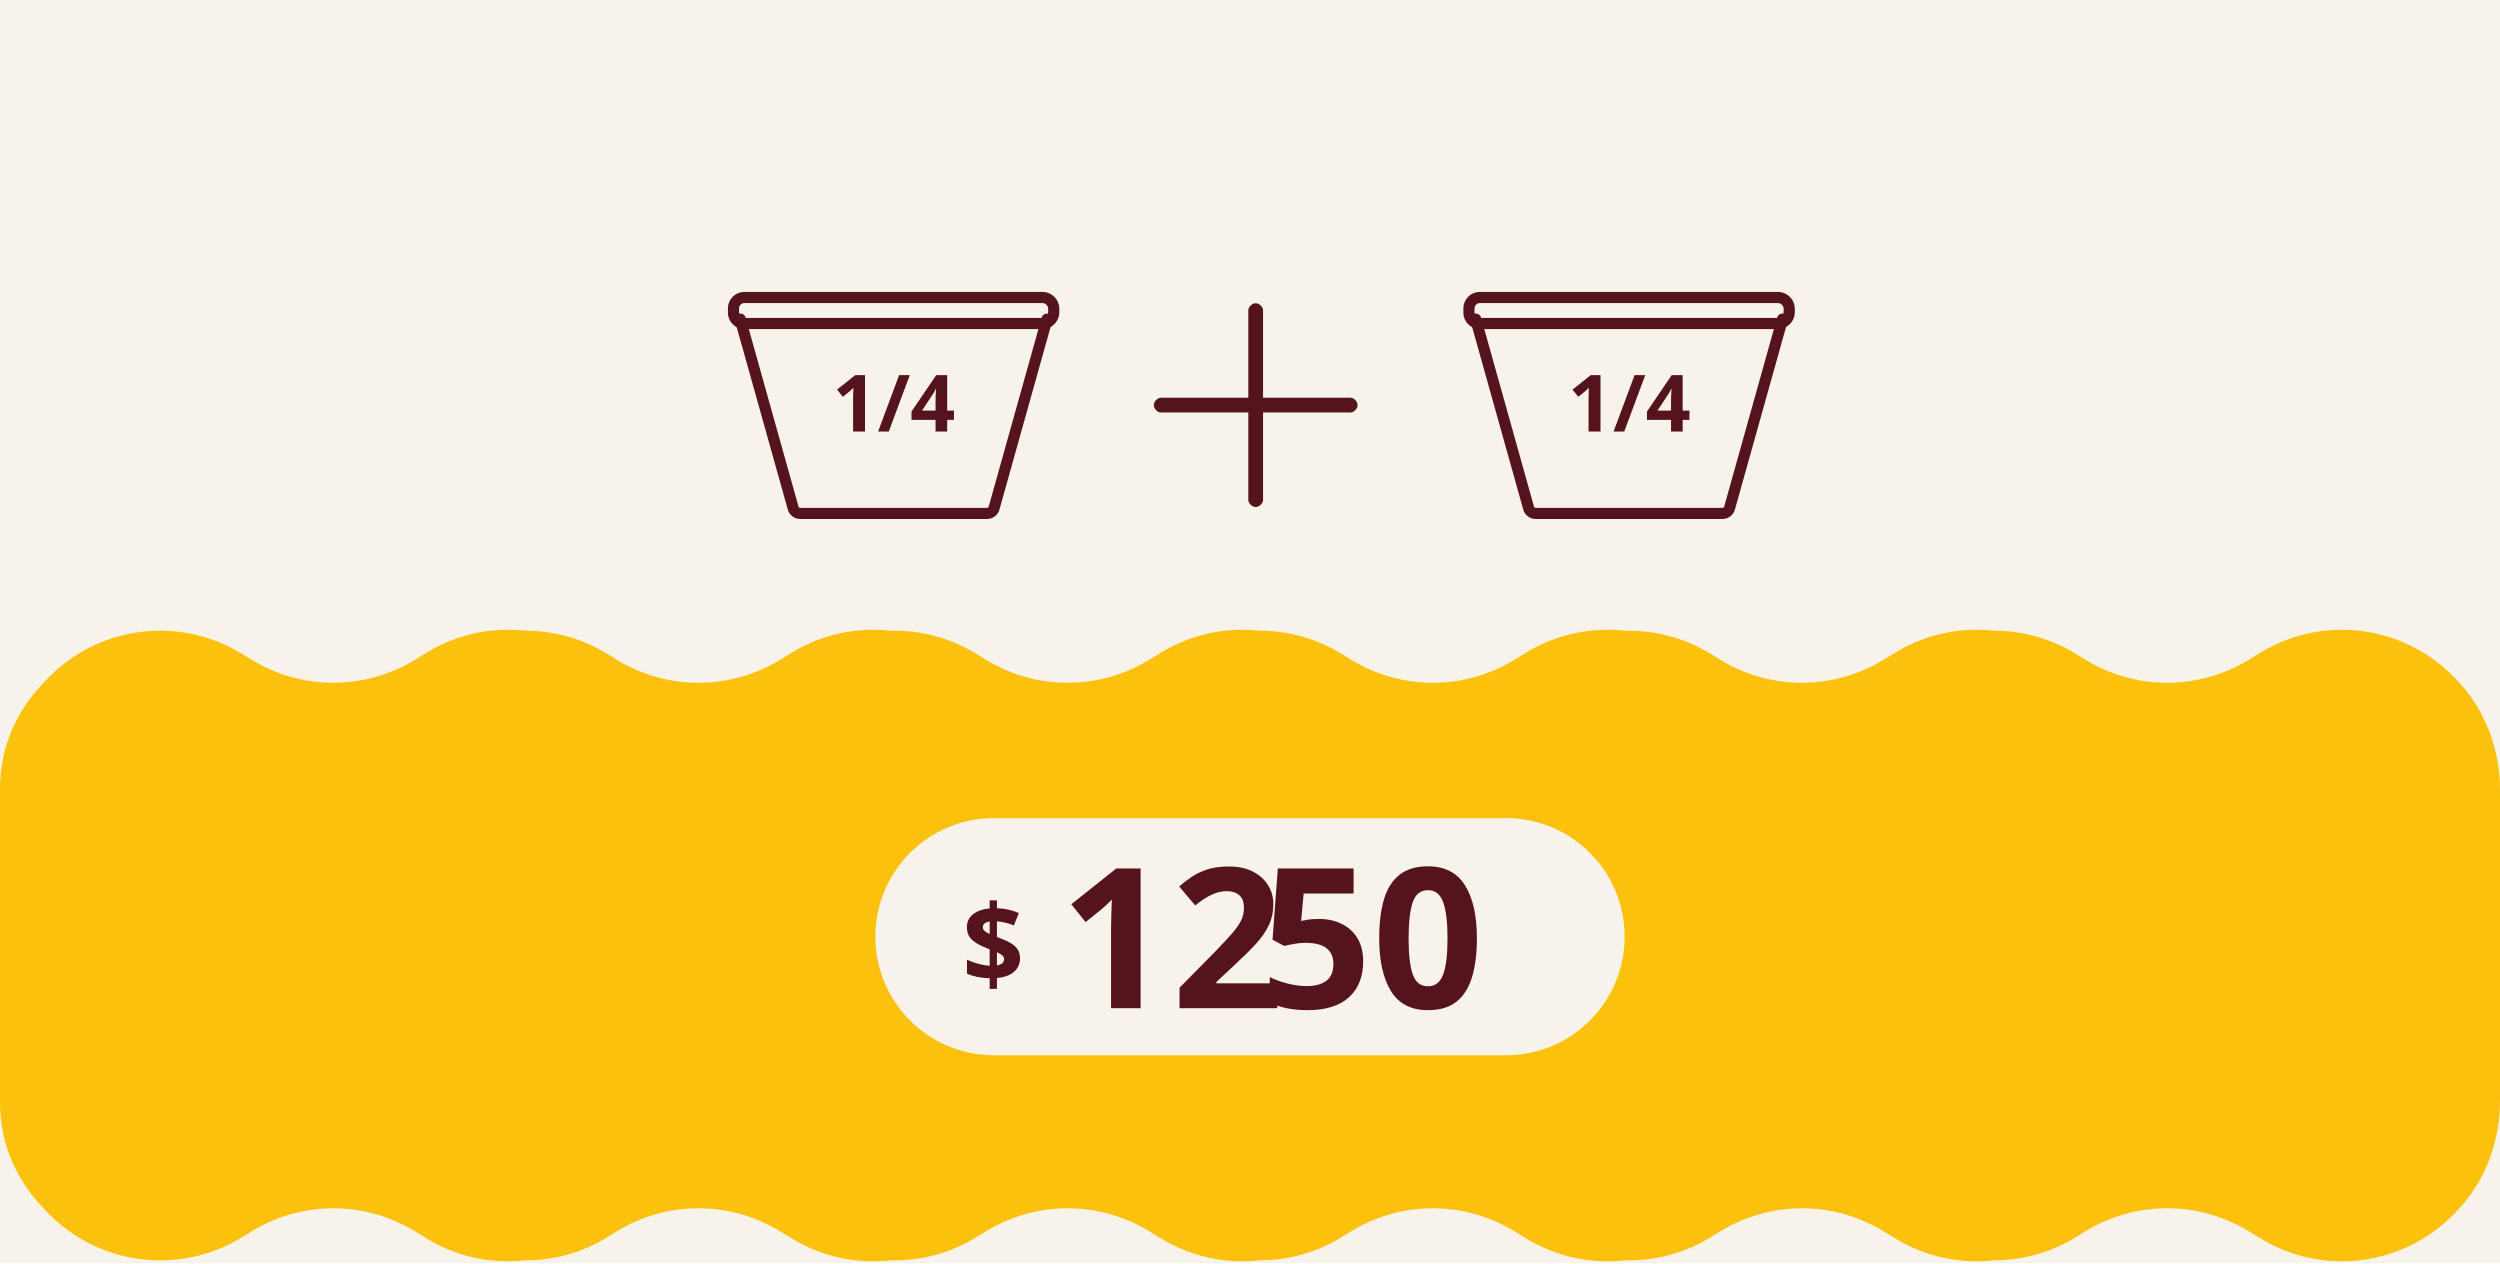
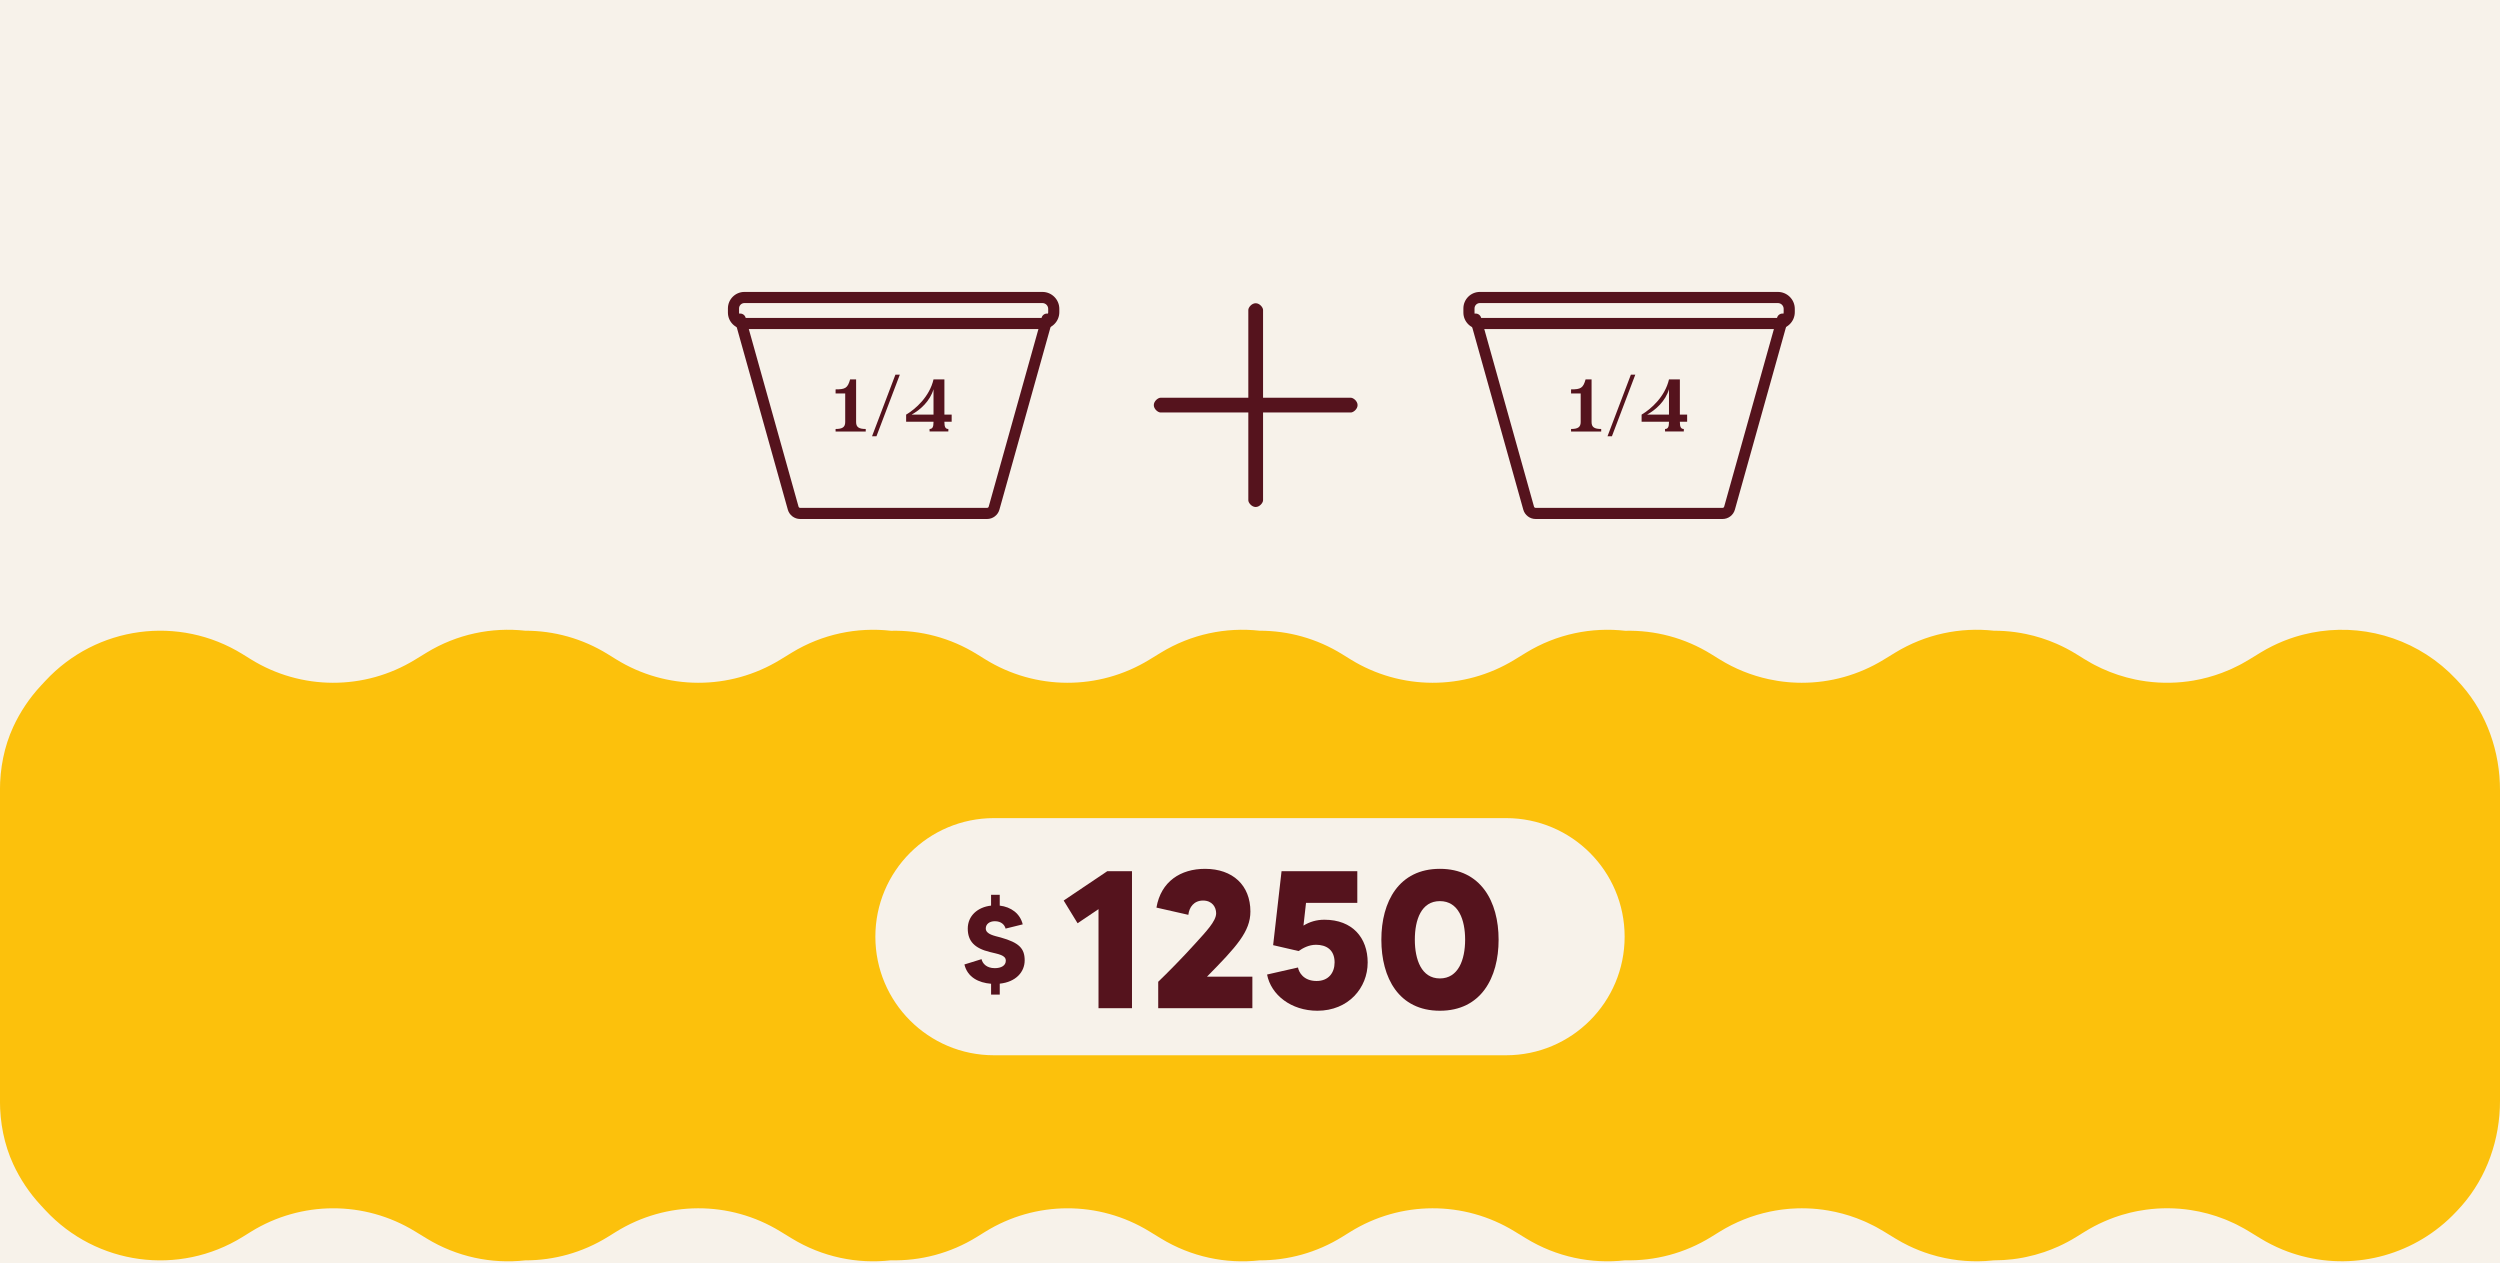
- <svg xmlns="http://www.w3.org/2000/svg" viewBox="0 0 1920 970">
-   <style>.F{letter-spacing:0em}.H{fill:#55131d}.I{font-weight:700}.J{font-family:MADETOMMY-Bold,MADE TOMMY}.K{font-family:PPWoodland-Bold,PP Woodland}</style>
-   <path d="M0 0h1920v970H0z" fill="#f7f2ea" />
-   <path d="M1920 606.83v238.61c0 29.43-9.94 58.26-29.24 80.36-.99 1.14-2.02 2.28-3.07 3.39l-1.44 1.53c-30.88 32.82-76.46 44.97-118.2 33.99l-1.13-.3-2.55-.73-1.58-.48-2.26-.72-2.02-.7-1.86-.66c-1.3-.48-2.59-.99-3.88-1.52-5.76-2.39-11.41-5.24-16.87-8.58l-8.84-5.4a111.64 111.64 0 0 0-3.64-2.14 128.98 128.98 0 0 0-5.56-2.95l-1.88-.92a137.89 137.89 0 0 0-5.71-2.54l-1.92-.78a119.7 119.7 0 0 0-25.73-6.95 120.02 120.02 0 0 0-34.69-.27 129.9 129.9 0 0 0-6.12 1l-2.03.41a155.24 155.24 0 0 0-4.04.91c-2.01.49-4.01 1.03-6.01 1.64l-2.48.78-2.94 1-1.04.37-3.38 1.29-3.87 1.62c-5.13 2.26-10.14 4.88-15 7.9l-6.28 3.89c-4.51 2.8-9.16 5.27-13.89 7.41-3.61 1.63-7.28 3.07-10.99 4.33-4.61 1.56-9.3 2.82-14 3.8l-2.58.51a107.23 107.23 0 0 1-3.04.52c-.34.06-.68.11-1 .16-1.17.18-2.35.33-3.53.48-4.78.57-9.6.86-14.39.85-2.23.25-4.47.43-6.7.55a119.34 119.34 0 0 1-20.69-.65c-3.36-.41-6.7-.94-10.03-1.62a140.04 140.04 0 0 1-5.99-1.38c-1.98-.52-3.95-1.08-5.91-1.7a120.58 120.58 0 0 1-16.07-6.36c-1.68-.82-3.34-1.67-5-2.56h0c-1.86-1.01-3.7-2.08-5.52-3.19l-8.83-5.4a120.74 120.74 0 0 0-5.48-3.15l-1.86-.98a126.84 126.84 0 0 0-5.63-2.74l-1.91-.85c-1.9-.83-3.83-1.6-5.76-2.33-7.11-2.66-14.4-4.61-21.79-5.89a108.8 108.8 0 0 0-4.03-.62c-5.39-.74-10.83-1.1-16.26-1.1l-2.04.02c-.6 0-1.19.02-1.79.04-1.65.05-3.3.14-4.95.26l-1.48.12a113.93 113.93 0 0 0-4.1.43c-.74.08-1.46.18-2.19.28a122 122 0 0 0-3.83.6c-1.39.24-2.78.51-4.17.8-13.5 2.82-26.63 8-38.76 15.51l-6.28 3.89c-20.43 12.66-43.38 18.52-66.04 17.99-25.88 2.95-52.74-2.46-76.3-16.87l-8.84-5.4a120.05 120.05 0 0 0-126.02.39l-6.28 3.89a119.96 119.96 0 0 1-63.43 18.04c-25.76 2.85-52.47-2.58-75.92-16.92l-8.83-5.4c-38.75-23.69-87.4-23.54-126.02.39l-6.28 3.89c-20.43 12.66-43.38 18.52-66.04 17.99-25.88 2.95-52.74-2.46-76.3-16.87l-8.84-5.4a120.05 120.05 0 0 0-126.02.39l-6.27 3.89c-19.65 12.17-41.62 18.06-63.43 18.04-25.77 2.85-52.48-2.58-75.92-16.92l-8.84-5.4c-38.75-23.69-87.4-23.54-126.02.39l-6.27 3.89c-48.88 30.3-112.24 21.76-151.46-20.42l-3.42-3.68c-8.97-9.64-16.07-20.37-21.32-31.73-7.02-15.22-10.2-31.95-10.2-48.73V606.99c0-16.79 3.18-33.51 10.2-48.73 5.25-11.37 12.35-22.1 21.32-31.74l3.42-3.67c39.22-42.18 102.58-50.72 151.46-20.42l6.27 3.89c38.62 23.93 87.26 24.08 126.02.38l8.84-5.4c23.44-14.33 50.15-19.76 75.92-16.91 21.81-.03 43.78 5.87 63.43 18.04l6.27 3.89c38.62 23.93 87.26 24.08 126.02.39l8.84-5.41c23.56-14.4 50.42-19.81 76.3-16.86 22.66-.53 45.62 5.33 66.04 17.99l6.28 3.89c38.62 23.93 87.26 24.08 126.02.38l8.83-5.4c23.45-14.33 50.16-19.76 75.92-16.91a119.87 119.87 0 0 1 63.43 18.04l6.28 3.89c38.62 23.93 87.26 24.08 126.02.39l8.84-5.41c23.56-14.4 50.42-19.81 76.3-16.86 22.66-.53 45.62 5.33 66.04 17.99l6.28 3.89c11.86 7.35 24.68 12.46 37.86 15.31 2.1.46 4.21.86 6.32 1.19l1.7.27 3.05.41c1.06.13 2.13.24 3.2.34a44.59 44.59 0 0 0 1.59.14 43.03 43.03 0 0 0 1.6.12c1.41.09 2.83.16 4.25.21l1.68.04 2.02.02c21.73.01 43.46-5.88 62.74-17.67l8.83-5.4c23.45-14.33 50.16-19.76 75.92-16.91 5.49-.01 11 .36 16.48 1.11 1.35.18 2.71.39 4.06.63a114.8 114.8 0 0 1 4.04.77 119.26 119.26 0 0 1 23.77 7.59l3.84 1.77 3.8 1.91a113.3 113.3 0 0 1 7.45 4.27l6.28 3.89c1.82 1.12 3.66 2.21 5.53 3.22l1.86 1c1.88.99 3.78 1.93 5.69 2.8 8.29 3.82 16.91 6.64 25.68 8.48l3.75.72c12.25 2.16 24.75 2.4 37.06.72l4.04-.62c7.38-1.27 14.68-3.23 21.78-5.89 1.93-.73 3.86-1.5 5.76-2.33l1.91-.85a138.96 138.96 0 0 0 5.63-2.74l1.86-.98a120.74 120.74 0 0 0 5.48-3.15l8.83-5.41c3.03-1.86 6.13-3.56 9.27-5.12a131.25 131.25 0 0 1 3.79-1.8c1.26-.58 2.54-1.12 3.82-1.65.64-.28 1.28-.54 1.94-.79a138.71 138.71 0 0 1 3.87-1.44h0c1.21-.44 2.43-.84 3.66-1.23l1.72-.52 1.92-.56 2.1-.57 1.39-.35a121.74 121.74 0 0 1 12.43-2.43c.03 0 .05 0 .08-.01 37.73-5.29 76.88 7.54 104.37 36.77l1.44 1.53c1.05 1.11 2.08 2.25 3.07 3.39 19.29 22.1 29.24 50.93 29.24 80.36z" fill="#fcc10c" />
-   <g class="H">
-     <path d="M964.37,389.38c-3.12,0-5.66-3.31-5.66-5.14V238.02c0-1.82,2.53-5.14,5.66-5.14s5.66,3.31,5.66,5.14v146.22c0,1.82-2.53,5.14-5.66,5.14Z" />
-     <path d="M1042.62 311.13c0 3.12-3.31 5.66-5.14 5.66H891.26c-1.82 0-5.14-2.53-5.14-5.66s3.31-5.66 5.14-5.66h146.22c1.82 0 5.14 2.53 5.14 5.66z" />
-   </g>
-   <rect x="672.28" y="628.31" width="575.44" height="182.13" rx="91.06" fill="#f7f2ea" />
-   <text font-size="83.24" class="H I J">
-     <tspan x="739.01" y="754.61">$</tspan>
-   </text>
-   <text font-size="150.33" class="H I J">
-     <tspan class="F" x="813.9" y="774.3">12</tspan>
-     <tspan x="967.84" y="774.3">50</tspan>
-   </text>
-   <text font-size="60.61" class="H I K">
-     <tspan x="1204.14" y="331.4">1/4</tspan>
-     <tspan x="639.3" y="331.4">1/4</tspan>
-   </text>
-   <g class="H">
-     <path d="M1365.4 252.73h-228.85c-6.99 0-12.67-5.68-12.67-12.67v-3.19a12.69 12.69 0 0 1 12.67-12.67h228.85c7.17 0 13 5.83 13 13v2.53c0 7.17-5.83 13-13 13zm-228.85-19.98a4.13 4.13 0 0 0-4.12 4.12v3.19a4.13 4.13 0 0 0 4.12 4.12h228.85c2.46 0 4.45-2 4.45-4.45v-2.53c0-2.46-2-4.45-4.45-4.45h-228.85z" />
-     <path d="M1322.93 398.59h-143.58c-4.39 0-8.28-2.95-9.46-7.17l-40.66-145.18c-.64-2.27.69-4.63 2.96-5.27 2.26-.64 4.63.69 5.27 2.96l40.66 145.18c.15.55.66.93 1.23.93h143.58c.57 0 1.08-.38 1.23-.93l40.66-145.18c.64-2.27 2.99-3.6 5.27-2.96 2.27.64 3.6 2.99 2.96 5.27l-40.66 145.18c-1.18 4.22-5.07 7.17-9.46 7.17zM800.56 252.73H571.71c-6.99 0-12.67-5.68-12.67-12.67v-3.19a12.69 12.69 0 0 1 12.67-12.67h228.85c7.17 0 13 5.83 13 13v2.53c0 7.17-5.83 13-13 13zm-228.85-19.98a4.13 4.13 0 0 0-4.12 4.12v3.19a4.13 4.13 0 0 0 4.12 4.12h228.85c2.46 0 4.45-2 4.45-4.45v-2.53c0-2.46-2-4.45-4.45-4.45H571.71z" />
-     <path d="M758.09 398.59H614.51c-4.39 0-8.28-2.95-9.46-7.17l-40.66-145.18c-.64-2.27.69-4.63 2.96-5.27 2.26-.64 4.63.69 5.27 2.96l40.66 145.18c.15.55.66.93 1.23.93h143.58c.57 0 1.08-.38 1.23-.93l40.66-145.18c.64-2.27 2.99-3.6 5.27-2.96 2.27.64 3.6 2.99 2.96 5.27l-40.66 145.18c-1.18 4.22-5.07 7.17-9.46 7.17z" />
+ <svg xmlns="http://www.w3.org/2000/svg" id="Capa_2" data-name="Capa 2" viewBox="0 0 1920 970">
+   <defs>
+     <style>
+       .cls-1 {
+         fill: #fcc10c;
+       }
+ 
+       .cls-2 {
+         fill: #55131d;
+       }
+ 
+       .cls-3 {
+         fill: #f7f2ea;
+       }
+     </style>
+   </defs>
+   <g id="Capa_1-2" data-name="Capa 1">
+     <g>
+       <rect class="cls-3" x="0" width="1920" height="970" />
+       <path class="cls-1" d="M1920,606.83v238.61c0,29.43-9.94,58.26-29.24,80.36-.99,1.14-2.02,2.28-3.07,3.39l-1.44,1.53c-30.88,32.82-76.46,44.97-118.2,33.99-.38-.1-.75-.2-1.13-.3-.85-.23-1.7-.48-2.55-.73-.53-.16-1.06-.32-1.58-.48-.75-.24-1.51-.47-2.26-.72-.68-.23-1.35-.46-2.02-.7-.62-.22-1.24-.43-1.86-.66-1.3-.48-2.59-.99-3.88-1.52,0,0,0,0,0,0-5.76-2.39-11.41-5.24-16.87-8.58l-8.84-5.4c-1.2-.74-2.42-1.45-3.64-2.14-1.84-1.03-3.69-2.02-5.56-2.95-.63-.31-1.25-.62-1.88-.92-1.89-.89-3.79-1.74-5.71-2.54-.64-.26-1.28-.52-1.92-.78-8.35-3.29-16.99-5.61-25.73-6.95-11.49-1.77-23.18-1.86-34.69-.27-2.04,.28-4.08,.62-6.12,1-.68,.13-1.35,.27-2.03,.41-1.34,.28-2.69,.59-4.04,.91-2.01,.49-4.01,1.03-6.01,1.64-.83,.25-1.65,.51-2.48,.78-.98,.32-1.97,.66-2.94,1-.35,.12-.7,.24-1.04,.37-1.13,.42-2.26,.85-3.38,1.29-1.29,.52-2.59,1.05-3.87,1.62-5.13,2.26-10.14,4.88-15,7.9l-6.28,3.89c-4.51,2.8-9.16,5.27-13.89,7.41-3.61,1.63-7.28,3.07-10.99,4.33-4.61,1.56-9.3,2.82-14,3.8-.86,.18-1.71,.35-2.58,.51-1.01,.19-2.03,.36-3.04,.52-.34,.06-.68,.11-1,.16-1.17,.18-2.35,.33-3.53,.48-4.78,.57-9.6,.86-14.39,.85-2.23,.25-4.47,.43-6.7,.55-6.88,.38-13.8,.17-20.69-.65,0,0,0,0-.02,0-3.34-.41-6.68-.94-10.01-1.62-2-.41-4-.88-5.99-1.38-1.98-.52-3.95-1.08-5.91-1.7-5.45-1.71-10.82-3.84-16.07-6.36-1.68-.82-3.34-1.67-5-2.56h0c-1.86-1.01-3.7-2.08-5.52-3.19l-8.83-5.4c-1.81-1.1-3.64-2.16-5.48-3.15-.62-.33-1.23-.66-1.86-.98-1.86-.96-3.74-1.88-5.63-2.74-.64-.28-1.27-.57-1.91-.85-1.9-.83-3.83-1.6-5.76-2.33-7.11-2.66-14.4-4.61-21.79-5.89-1.34-.23-2.68-.44-4.03-.62-5.39-.74-10.83-1.1-16.26-1.1-.68,0-1.36,0-2.04,.02-.6,0-1.19,.02-1.79,.04-1.65,.05-3.3,.14-4.95,.26-.5,.04-.99,.08-1.48,.12-1.37,.12-2.73,.26-4.1,.43-.74,.08-1.46,.18-2.19,.28-1.28,.18-2.56,.38-3.83,.6-1.39,.24-2.78,.51-4.17,.8-13.5,2.82-26.63,8-38.76,15.51l-6.28,3.89c-20.43,12.66-43.38,18.52-66.04,17.99-25.88,2.95-52.74-2.46-76.3-16.87l-8.84-5.4c-38.75-23.7-87.4-23.55-126.02,.39l-6.28,3.89c-19.64,12.17-41.62,18.06-63.43,18.04-25.76,2.85-52.47-2.58-75.92-16.92l-8.83-5.4c-38.75-23.69-87.4-23.54-126.02,.39l-6.28,3.89c-20.43,12.66-43.38,18.52-66.04,17.99-25.88,2.95-52.74-2.46-76.3-16.87l-8.84-5.4c-38.75-23.7-87.4-23.55-126.02,.39l-6.27,3.89c-19.65,12.17-41.62,18.06-63.43,18.04-25.77,2.85-52.48-2.58-75.92-16.92l-8.84-5.4c-38.75-23.69-87.4-23.54-126.02,.39l-6.27,3.89c-48.88,30.3-112.24,21.76-151.46-20.42l-3.42-3.68c-8.97-9.64-16.07-20.37-21.32-31.73-7.02-15.22-10.2-31.95-10.2-48.73v-238.37c0-16.79,3.18-33.51,10.2-48.73,5.25-11.37,12.35-22.1,21.32-31.74l3.42-3.67c39.22-42.18,102.58-50.72,151.46-20.42l6.27,3.89c38.62,23.93,87.26,24.08,126.02,.38l8.84-5.4c23.44-14.33,50.15-19.76,75.92-16.91,21.81-.03,43.78,5.87,63.43,18.04l6.27,3.89c38.62,23.93,87.26,24.08,126.02,.39l8.84-5.41c23.56-14.4,50.42-19.81,76.3-16.86,22.66-.53,45.62,5.33,66.04,17.99l6.28,3.89c38.62,23.93,87.26,24.08,126.02,.38l8.83-5.4c23.45-14.33,50.16-19.76,75.92-16.91,21.81-.03,43.79,5.87,63.43,18.04l6.28,3.89c38.62,23.93,87.26,24.08,126.02,.39l8.84-5.41c23.56-14.4,50.42-19.81,76.3-16.86,22.66-.53,45.62,5.33,66.04,17.99l6.28,3.89c11.86,7.35,24.68,12.46,37.86,15.31,2.1,.46,4.21,.86,6.32,1.19,.57,.09,1.13,.18,1.7,.27,1.01,.15,2.04,.29,3.05,.41,1.06,.13,2.13,.24,3.2,.34,.54,.06,1.06,.1,1.59,.14,.54,.05,1.06,.09,1.6,.12,1.41,.09,2.83,.16,4.25,.21,.56,.02,1.12,.03,1.68,.04,.68,.01,1.34,.02,2.02,.02,21.73,.01,43.46-5.88,62.74-17.67l8.83-5.4c23.45-14.33,50.16-19.76,75.92-16.91,5.49-.01,11,.36,16.48,1.11,1.35,.18,2.71,.39,4.06,.63,1.34,.23,2.7,.49,4.04,.77,8.08,1.67,16.04,4.2,23.77,7.59,1.28,.57,2.57,1.16,3.84,1.77,1.27,.62,2.54,1.25,3.8,1.91,2.52,1.32,5,2.74,7.45,4.27l6.28,3.89c1.82,1.12,3.66,2.21,5.53,3.22,.62,.34,1.24,.68,1.86,1,1.88,.99,3.78,1.93,5.69,2.8,8.29,3.82,16.91,6.64,25.68,8.48,1.25,.26,2.5,.5,3.75,.72,12.25,2.16,24.75,2.4,37.06,.72,1.35-.19,2.69-.39,4.04-.62,7.38-1.27,14.68-3.23,21.78-5.89,1.93-.73,3.86-1.5,5.76-2.33,.64-.28,1.27-.57,1.91-.85,1.89-.87,3.77-1.78,5.63-2.74,.63-.33,1.24-.66,1.86-.98,1.84-.99,3.67-2.05,5.48-3.15l8.83-5.41c3.03-1.86,6.13-3.56,9.27-5.12,1.25-.62,2.52-1.22,3.79-1.8,1.26-.58,2.54-1.12,3.82-1.65,.64-.28,1.28-.54,1.94-.79,1.28-.5,2.58-.98,3.87-1.44h0c1.21-.44,2.43-.84,3.66-1.23,.57-.18,1.14-.35,1.72-.52,.64-.19,1.28-.38,1.92-.56,.7-.2,1.4-.39,2.1-.57,.46-.12,.93-.24,1.39-.35,4.12-1.03,8.27-1.84,12.43-2.43,.03,0,.05,0,.08-.01,37.73-5.29,76.88,7.54,104.37,36.77l1.44,1.53c1.05,1.11,2.08,2.25,3.07,3.39,19.29,22.1,29.24,50.93,29.24,80.36Z" />
+       <g>
+         <path class="cls-2" d="M964.37,389.38c-3.12,0-5.66-3.31-5.66-5.14V238.02c0-1.82,2.53-5.14,5.66-5.14s5.66,3.31,5.66,5.14v146.22c0,1.82-2.53,5.14-5.66,5.14Z" />
+         <path class="cls-2" d="M1042.62,311.13c0,3.12-3.31,5.66-5.14,5.66h-146.22c-1.82,0-5.14-2.53-5.14-5.66s3.31-5.66,5.14-5.66h146.22c1.82,0,5.14,2.53,5.14,5.66Z" />
+       </g>
+       <rect class="cls-3" x="672.28" y="628.31" width="575.44" height="182.13" rx="91.06" ry="91.06" />
+       <g>
+         <path class="cls-2" d="M767.81,755.44v8.41h-6.66v-8.32c-9.57-.75-18.15-4.99-20.48-14.82l13.15-4.08c.75,3.33,3.83,6.91,10.15,6.91,4.91,0,8.49-1.92,8.49-5.74,0-4.33-5.66-4.99-12.24-6.66-11.65-2.83-16.98-8.24-16.98-17.98s7.49-16.48,17.9-17.65v-8.32h6.66v8.32c8.66,1,15.65,6.08,17.65,14.4l-13.15,3.25c-.75-2.83-3.25-5.66-8.24-5.66-4.16,0-6.99,2.25-6.99,5.58,0,4.58,6.99,5.66,11.49,6.91,14.23,4,18.39,8.49,18.39,17.56s-6.91,16.65-19.14,17.9Z" />
+         <g>
+           <path class="cls-2" d="M869.37,669.07v105.23h-25.71v-76.07l-16.09,10.82-10.67-17.44,33.52-22.55h18.94Z" />
+           <path class="cls-2" d="M961.82,750.09v24.2h-72.31v-20.29c6.91-6.61,18.64-18.49,28.41-29.31,8.12-9.02,16.08-17.14,16.08-23.3,0-4.66-3.01-9.77-10.07-9.77s-10.67,5.26-11.28,10.97l-24.5-5.56c3.46-20.14,18.64-29.76,37.28-29.76,21.35,0,34.88,12.63,34.88,32.77,0,15.33-10.52,26.91-33.37,50.06h34.88Z" />
+           <path class="cls-2" d="M1050.37,739.27c0,19.39-14.73,36.98-38.63,36.98-20.14,0-35.63-12.18-38.63-27.81l23.75-5.41c.6,3.46,4.06,10.37,14.28,10.37,9.17,0,13.83-6.31,13.83-14.28,0-9.77-6.46-13.53-14.28-13.53-5.56,0-10.07,2.56-13.38,4.81l-19.54-4.51,6.46-56.82h58.18v24.35h-39.39l-1.95,17.44c4.66-2.86,9.92-4.51,16.09-4.51,21.5,0,33.22,13.83,33.22,32.92Z" />
+           <path class="cls-2" d="M1150.93,721.68c0,29.31-13.53,54.57-45.1,54.57s-44.95-25.25-44.95-54.57,13.53-54.42,44.95-54.42,45.1,25.1,45.1,54.42Zm-25.71,0c0-15.33-5.11-29.62-19.39-29.62s-19.24,14.28-19.24,29.62,5.11,29.76,19.24,29.76,19.39-14.28,19.39-29.76Z" />
+         </g>
+       </g>
+       <g>
+         <path class="cls-2" d="M1206.57,329.46c5.33,0,7.39-1.45,7.39-5.33v-21.94h-7.39v-3.15c7.39,0,9.27-.91,11.15-7.64h4.61v32.73c0,3.88,2.06,5.33,7.39,5.33v1.94h-23.15v-1.94Z" />
+         <path class="cls-2" d="M1237.96,335.04h-3.39l17.94-47.27h3.39l-17.94,47.27Z" />
+         <path class="cls-2" d="M1290.14,323.88v.24c0,3.88,.85,5.33,3.03,5.33v1.94h-14.42v-1.94c2.18,0,3.03-1.45,3.03-5.33v-.24h-21.03v-5.45c7.33-4.3,18-13.88,21.03-27.03h8.36v27.03h5.58v5.45h-5.58Zm-8.36-5.45v-19.52c-2.67,9.15-10.18,15.88-16.85,19.52h16.85Z" />
+       </g>
+       <g>
+         <path class="cls-2" d="M641.73,329.46c5.33,0,7.39-1.45,7.39-5.33v-21.94h-7.39v-3.15c7.39,0,9.27-.91,11.15-7.64h4.61v32.73c0,3.88,2.06,5.33,7.39,5.33v1.94h-23.15v-1.94Z" />
+         <path class="cls-2" d="M673.12,335.04h-3.39l17.94-47.27h3.39l-17.94,47.27Z" />
+         <path class="cls-2" d="M725.3,323.88v.24c0,3.88,.85,5.33,3.03,5.33v1.94h-14.42v-1.94c2.18,0,3.03-1.45,3.03-5.33v-.24h-21.03v-5.45c7.33-4.3,18-13.88,21.03-27.03h8.36v27.03h5.58v5.45h-5.58Zm-8.36-5.45v-19.52c-2.67,9.15-10.18,15.88-16.85,19.52h16.85Z" />
+       </g>
+       <g>
+         <path class="cls-2" d="M1365.4,252.73h-228.85c-6.99,0-12.67-5.68-12.67-12.67v-3.19c0-6.98,5.68-12.67,12.67-12.67h228.85c7.17,0,13,5.83,13,13v2.53c0,7.17-5.83,13-13,13Zm-228.85-19.98c-2.27,0-4.12,1.85-4.12,4.12v3.19c0,2.27,1.85,4.12,4.12,4.12h228.85c2.46,0,4.45-2,4.45-4.45v-2.53c0-2.46-2-4.45-4.45-4.45h-228.85Z" />
+         <path class="cls-2" d="M1322.93,398.59h-143.58c-4.39,0-8.28-2.95-9.46-7.17l-40.66-145.18c-.64-2.27,.69-4.63,2.96-5.27,2.26-.64,4.63,.69,5.27,2.96l40.66,145.18c.15,.55,.66,.93,1.23,.93h143.58c.57,0,1.08-.38,1.23-.93l40.66-145.18c.64-2.27,2.99-3.6,5.27-2.96,2.27,.64,3.6,2.99,2.96,5.27l-40.66,145.18c-1.18,4.22-5.07,7.17-9.46,7.17Z" />
+       </g>
+       <g>
+         <path class="cls-2" d="M800.56,252.73h-228.85c-6.99,0-12.67-5.68-12.67-12.67v-3.19c0-6.98,5.68-12.67,12.67-12.67h228.85c7.17,0,13,5.83,13,13v2.53c0,7.17-5.83,13-13,13Zm-228.85-19.98c-2.27,0-4.12,1.85-4.12,4.12v3.19c0,2.27,1.85,4.12,4.12,4.12h228.85c2.46,0,4.45-2,4.45-4.45v-2.53c0-2.46-2-4.45-4.45-4.45h-228.85Z" />
+         <path class="cls-2" d="M758.09,398.59h-143.58c-4.39,0-8.28-2.95-9.46-7.17l-40.66-145.18c-.64-2.27,.69-4.63,2.96-5.27,2.26-.64,4.63,.69,5.27,2.96l40.66,145.18c.15,.55,.66,.93,1.23,.93h143.58c.57,0,1.08-.38,1.23-.93l40.66-145.18c.64-2.27,2.99-3.6,5.27-2.96,2.27,.64,3.6,2.99,2.96,5.27l-40.66,145.18c-1.18,4.22-5.07,7.17-9.46,7.17Z" />
+       </g>
+     </g>
  </g>
</svg>
